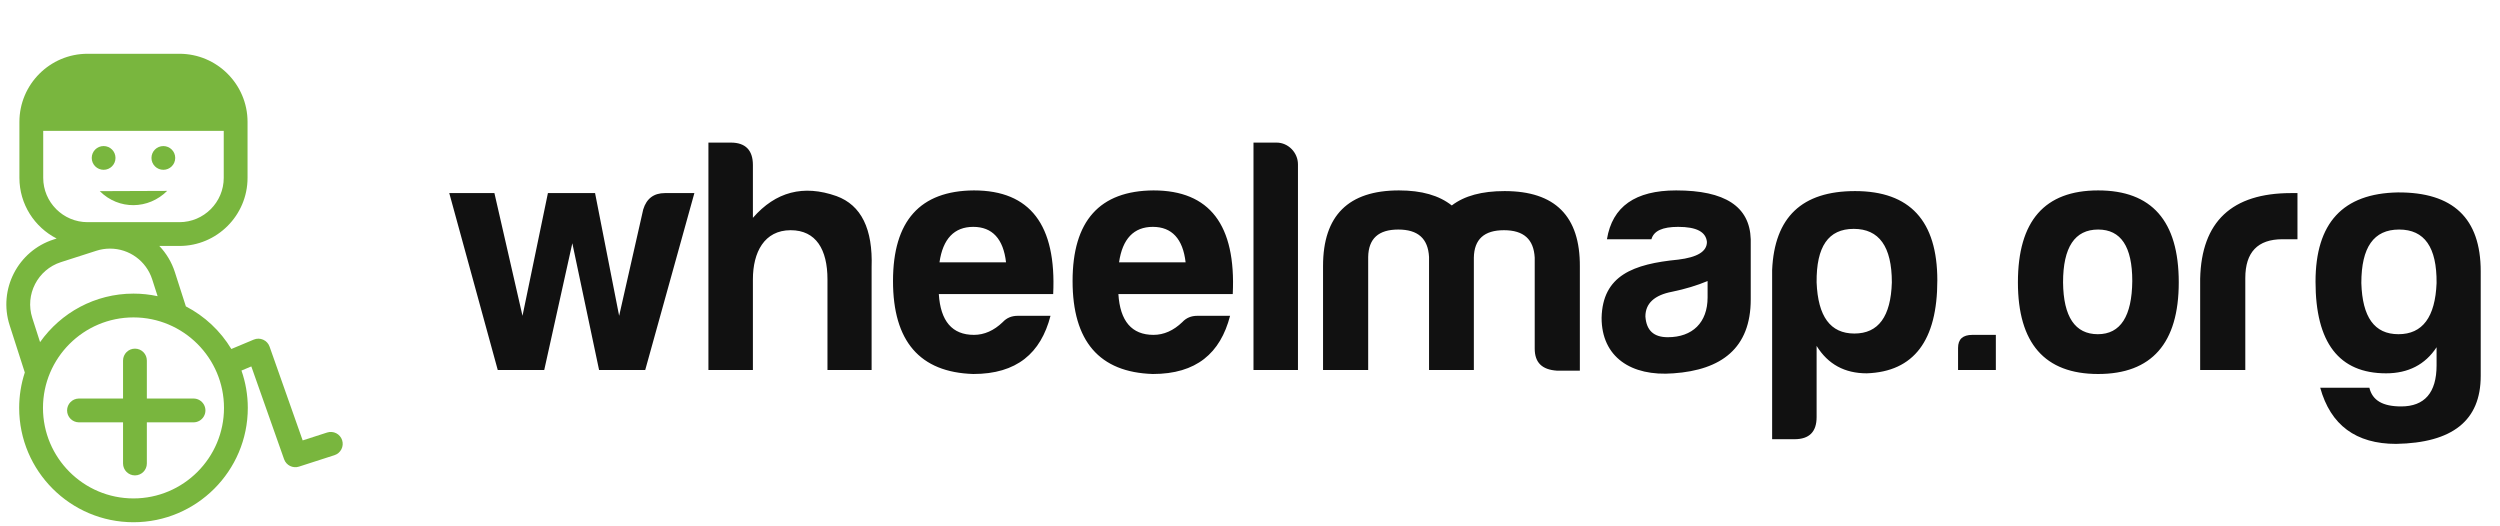
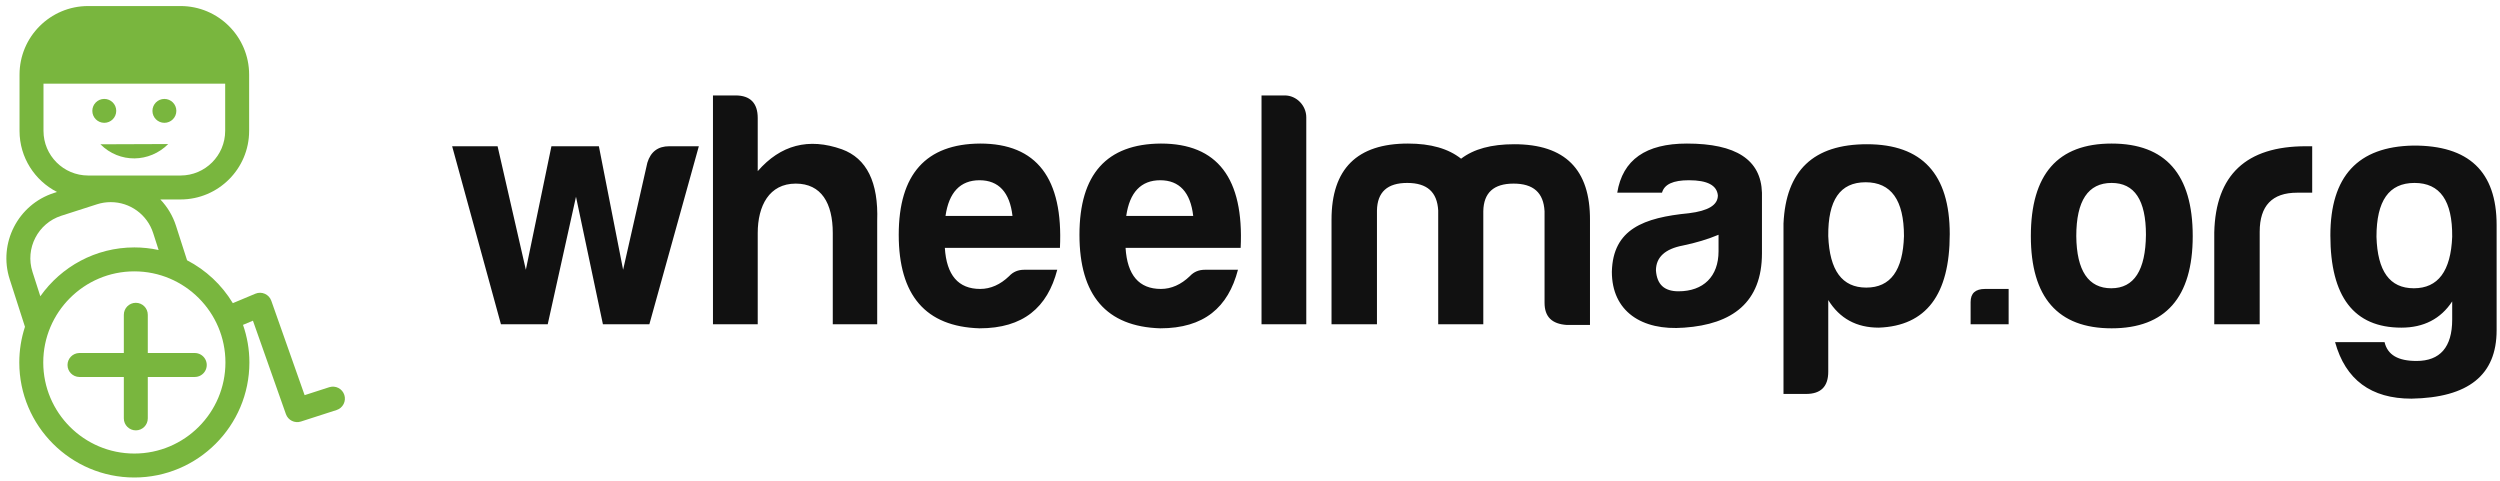
- <svg class="logo" width="157px" height="33px" viewBox="0 -3 157 33" version="1.1">
-   <path d="M6.267,9.004 C7.464,10.201 9.329,10.158 10.498,8.988 L6.267,9.004 Z M12.154,22.028 L9.222,22.028 L9.222,19.642 C9.222,19.229 8.888,18.895 8.475,18.895 C8.062,18.895 7.727,19.229 7.727,19.642 L7.727,22.028 L4.944,22.028 C4.538,22.037 4.213,22.369 4.213,22.776 C4.213,23.182 4.538,23.514 4.944,23.523 L7.727,23.523 L7.727,26.108 C7.727,26.52 8.062,26.855 8.475,26.855 C8.888,26.855 9.222,26.52 9.222,26.108 L9.222,23.523 L12.154,23.523 C12.421,23.523 12.668,23.381 12.801,23.149 C12.935,22.918 12.935,22.633 12.801,22.402 C12.668,22.171 12.421,22.028 12.154,22.028 L12.154,22.028 Z M21.486,24.644 C21.425,24.455 21.292,24.298 21.116,24.208 C20.939,24.118 20.734,24.101 20.545,24.162 L19.008,24.658 L16.929,18.767 C16.861,18.573 16.716,18.416 16.527,18.333 C16.339,18.249 16.125,18.247 15.936,18.327 L14.528,18.917 C13.841,17.779 12.853,16.853 11.673,16.241 L10.981,14.087 C10.784,13.473 10.45,12.913 10.005,12.446 L11.267,12.446 C13.626,12.446 15.546,10.527 15.546,8.168 L15.546,4.655 C15.546,2.296 13.626,0.377 11.267,0.377 L5.498,0.377 C3.139,0.377 1.219,2.296 1.219,4.655 L1.219,8.168 C1.219,9.829 2.171,11.27 3.557,11.979 L3.368,12.04 C1.122,12.762 -0.118,15.176 0.604,17.422 L1.558,20.392 C1.323,21.11 1.204,21.861 1.204,22.617 C1.204,26.576 4.424,29.796 8.382,29.796 C12.341,29.796 15.562,26.576 15.562,22.617 C15.562,21.795 15.42,21.006 15.164,20.271 L15.783,20.011 L17.841,25.841 C17.976,26.223 18.39,26.428 18.775,26.304 L21.005,25.585 C21.194,25.524 21.35,25.391 21.44,25.214 C21.531,25.038 21.547,24.832 21.486,24.644 L21.486,24.644 Z M2.714,8.168 L2.714,5.219 L14.051,5.219 L14.051,8.168 C14.051,9.703 12.802,10.952 11.267,10.952 L5.498,10.952 C3.963,10.951 2.714,9.703 2.714,8.168 L2.714,8.168 Z M2.027,16.965 C1.557,15.503 2.364,13.933 3.825,13.463 L6.056,12.746 C6.329,12.658 6.614,12.613 6.901,12.613 C8.113,12.608 9.188,13.39 9.558,14.544 L9.898,15.601 C9.4,15.493 8.892,15.439 8.382,15.439 C5.961,15.439 3.817,16.645 2.516,18.487 L2.027,16.965 L2.027,16.965 Z M8.382,28.301 C5.248,28.301 2.699,25.752 2.699,22.617 C2.699,19.483 5.248,16.933 8.382,16.933 C11.517,16.933 14.067,19.483 14.067,22.617 C14.067,25.752 11.517,28.301 8.382,28.301 Z M6.507,7.664 C6.095,7.664 5.761,7.33 5.761,6.918 C5.761,6.506 6.095,6.172 6.507,6.172 C6.919,6.172 7.253,6.506 7.253,6.918 C7.253,7.33 6.919,7.664 6.507,7.664 Z M10.258,7.664 C9.846,7.664 9.512,7.33 9.512,6.918 C9.512,6.507 9.846,6.173 10.258,6.173 C10.67,6.173 11.004,6.507 11.004,6.918 C11.004,7.33 10.67,7.664 10.258,7.664 Z" fill="#79B63E" fill-rule="nonzero" />
-   <path d="M41.759,9.126 C41.066,9.126 40.604,9.462 40.394,10.155 L38.882,16.833 L37.37,9.126 L34.409,9.126 L32.813,16.833 L31.049,9.126 L28.214,9.126 L31.259,20.235 L34.178,20.235 L35.942,12.276 L37.622,20.235 L40.52,20.235 L43.607,9.126 L41.759,9.126 Z M51.965,14.544 L51.965,20.235 L54.737,20.235 L54.737,13.788 C54.821,11.373 54.086,9.882 52.532,9.315 C50.453,8.58 48.71,9.042 47.282,10.68 L47.282,7.362 C47.282,6.438 46.82,5.955 45.896,5.955 L44.489,5.955 L44.489,20.235 L47.282,20.235 L47.282,14.544 C47.282,12.843 47.996,11.457 49.655,11.457 C51.251,11.457 51.965,12.675 51.965,14.544 Z M65.972,16.833 C65.363,19.185 63.851,20.487 61.121,20.487 C57.761,20.382 56.081,18.429 56.081,14.649 C56.081,10.869 57.782,8.979 61.163,8.958 C64.691,8.958 66.35,11.121 66.14,15.468 L58.958,15.468 C59.063,17.169 59.798,18.03 61.163,18.03 C61.814,18.03 62.423,17.757 62.969,17.232 C63.221,16.959 63.536,16.833 63.914,16.833 L65.972,16.833 Z M61.121,11.247 C59.924,11.247 59.21,12.003 59,13.473 L63.179,13.473 C63.011,12.003 62.318,11.247 61.121,11.247 Z M77.249,16.833 C76.64,19.185 75.128,20.487 72.398,20.487 C69.038,20.382 67.358,18.429 67.358,14.649 C67.358,10.869 69.059,8.979 72.44,8.958 C75.968,8.958 77.627,11.121 77.417,15.468 L70.235,15.468 C70.34,17.169 71.075,18.03 72.44,18.03 C73.091,18.03 73.7,17.757 74.246,17.232 C74.498,16.959 74.813,16.833 75.191,16.833 L77.249,16.833 Z M72.398,11.247 C71.201,11.247 70.487,12.003 70.277,13.473 L74.456,13.473 C74.288,12.003 73.595,11.247 72.398,11.247 Z M80.168,5.955 L78.719,5.955 L78.719,20.235 L81.512,20.235 L81.512,7.32 C81.512,6.585 80.903,5.955 80.168,5.955 Z M87.812,11.415 C89.051,11.415 89.681,11.982 89.744,13.137 L89.744,20.235 L92.558,20.235 L92.558,13.179 C92.579,12.024 93.209,11.457 94.448,11.457 C95.687,11.457 96.317,12.024 96.38,13.179 L96.38,18.891 C96.38,19.773 96.842,20.214 97.766,20.277 L99.215,20.277 L99.215,13.746 C99.236,10.575 97.661,9 94.49,9 C93.062,9 91.97,9.294 91.172,9.903 C90.374,9.273 89.282,8.958 87.854,8.958 C84.683,8.958 83.087,10.533 83.087,13.704 L83.087,20.235 L85.922,20.235 L85.922,13.137 C85.943,11.982 86.573,11.415 87.812,11.415 Z M104.738,18.177 C106.292,18.177 107.237,17.253 107.237,15.678 L107.237,14.649 C106.586,14.922 105.83,15.153 105.011,15.321 C103.898,15.531 103.331,16.056 103.331,16.875 C103.394,17.757 103.856,18.177 104.738,18.177 Z M105.389,11.247 C104.402,11.247 103.856,11.499 103.709,12.024 L100.916,12.024 C101.252,9.966 102.701,8.958 105.263,8.958 C108.329,8.958 109.883,9.966 109.946,12.024 L109.946,15.804 C109.946,18.87 108.098,20.235 105.095,20.445 C102.428,20.655 100.58,19.416 100.58,16.959 C100.643,14.292 102.575,13.578 105.389,13.305 C106.586,13.158 107.195,12.801 107.195,12.192 C107.132,11.562 106.544,11.247 105.389,11.247 Z M114.083,23.196 C114.083,24.12 113.621,24.582 112.697,24.582 L111.29,24.582 L111.29,13.956 C111.437,10.638 113.159,9 116.498,9 C119.942,9 121.664,10.869 121.664,14.607 C121.664,18.387 120.194,20.34 117.233,20.445 C115.847,20.445 114.797,19.878 114.083,18.723 L114.083,23.196 Z M116.456,17.946 C117.968,17.946 118.745,16.875 118.808,14.733 C118.808,12.486 118.01,11.373 116.414,11.373 C114.818,11.373 114.062,12.486 114.083,14.733 C114.167,16.875 114.944,17.946 116.456,17.946 Z M123.869,18.03 C123.26,18.03 122.966,18.303 122.966,18.849 L122.966,20.235 L125.339,20.235 L125.339,18.03 L123.869,18.03 Z M131.765,8.958 C135.125,8.958 136.826,10.869 136.826,14.733 C136.826,18.555 135.125,20.487 131.765,20.487 C128.405,20.487 126.725,18.555 126.725,14.733 C126.725,10.869 128.405,8.958 131.765,8.958 Z M131.765,11.415 C130.295,11.415 129.56,12.528 129.56,14.733 C129.581,16.896 130.316,17.988 131.744,17.988 C133.172,17.988 133.886,16.854 133.907,14.649 C133.907,12.486 133.193,11.415 131.765,11.415 Z M138.17,20.235 L141.005,20.235 L141.005,14.46 C141.005,12.843 141.782,12.024 143.336,12.024 L144.281,12.024 L144.281,9.126 L143.882,9.126 C140.165,9.126 138.254,10.911 138.17,14.502 L138.17,20.235 Z M150.623,17.988 C152.135,17.988 152.933,16.917 153.017,14.775 C153.038,12.528 152.261,11.415 150.665,11.415 C149.069,11.415 148.292,12.528 148.292,14.775 C148.355,16.917 149.111,17.988 150.623,17.988 Z M149.846,20.445 C146.885,20.445 145.415,18.513 145.415,14.691 C145.415,10.995 147.137,9.147 150.581,9.084 C154.046,9.063 155.789,10.701 155.789,14.04 L155.789,20.613 C155.789,23.406 154.025,24.813 150.476,24.876 C147.956,24.876 146.36,23.7 145.709,21.348 L148.796,21.348 C148.985,22.146 149.636,22.524 150.791,22.524 C152.261,22.524 153.017,21.663 153.017,19.941 L153.017,18.807 C152.303,19.899 151.232,20.445 149.846,20.445 Z" fill="#111" />
+ <svg xmlns="http://www.w3.org/2000/svg" width="156px" height="30px" viewBox="0 0 156 30" version="1.1">
+   <g id="Page-1" stroke="none" stroke-width="1" fill="none" fill-rule="evenodd">
+     <g id="wheelmap-logo" fill-rule="nonzero">
+       <path d="M6.267,9.004 C7.464,10.201 9.329,10.158 10.498,8.988 L6.267,9.004 Z M12.154,22.028 L9.222,22.028 L9.222,19.642 C9.222,19.229 8.888,18.895 8.475,18.895 C8.062,18.895 7.727,19.229 7.727,19.642 L7.727,22.028 L4.944,22.028 C4.538,22.037 4.213,22.369 4.213,22.776 C4.213,23.182 4.538,23.514 4.944,23.523 L7.727,23.523 L7.727,26.108 C7.727,26.52 8.062,26.855 8.475,26.855 C8.888,26.855 9.222,26.52 9.222,26.108 L9.222,23.523 L12.154,23.523 C12.421,23.523 12.668,23.381 12.801,23.149 C12.935,22.918 12.935,22.633 12.801,22.402 C12.668,22.171 12.421,22.028 12.154,22.028 L12.154,22.028 Z M21.486,24.644 C21.425,24.455 21.292,24.298 21.116,24.208 C20.939,24.118 20.734,24.101 20.545,24.162 L19.008,24.658 L16.929,18.767 C16.861,18.573 16.716,18.416 16.527,18.333 C16.339,18.249 16.125,18.247 15.936,18.327 L14.528,18.917 C13.841,17.779 12.853,16.853 11.673,16.241 L10.981,14.087 C10.784,13.473 10.45,12.913 10.005,12.446 L11.267,12.446 C13.626,12.446 15.546,10.527 15.546,8.168 L15.546,4.655 C15.546,2.296 13.626,0.377 11.267,0.377 L5.498,0.377 C3.139,0.377 1.219,2.296 1.219,4.655 L1.219,8.168 C1.219,9.829 2.171,11.27 3.557,11.979 L3.368,12.04 C1.122,12.762 -0.118,15.176 0.604,17.422 L1.558,20.392 C1.323,21.11 1.204,21.861 1.204,22.617 C1.204,26.576 4.424,29.796 8.382,29.796 C12.341,29.796 15.562,26.576 15.562,22.617 C15.562,21.795 15.42,21.006 15.164,20.271 L15.783,20.011 L17.841,25.841 C17.976,26.223 18.39,26.428 18.775,26.304 L21.005,25.585 C21.194,25.524 21.35,25.391 21.44,25.214 C21.531,25.038 21.547,24.832 21.486,24.644 L21.486,24.644 Z M2.714,8.168 L2.714,5.219 L14.051,5.219 L14.051,8.168 C14.051,9.703 12.802,10.952 11.267,10.952 L5.498,10.952 C3.963,10.951 2.714,9.703 2.714,8.168 L2.714,8.168 Z M2.027,16.965 C1.557,15.503 2.364,13.933 3.825,13.463 L6.056,12.746 C6.329,12.658 6.614,12.613 6.901,12.613 C8.113,12.608 9.188,13.39 9.558,14.544 L9.898,15.601 C9.4,15.493 8.892,15.439 8.382,15.439 C5.961,15.439 3.817,16.645 2.516,18.487 L2.027,16.965 L2.027,16.965 Z M8.382,28.301 C5.248,28.301 2.699,25.752 2.699,22.617 C2.699,19.483 5.248,16.933 8.382,16.933 C11.517,16.933 14.067,19.483 14.067,22.617 C14.067,25.752 11.517,28.301 8.382,28.301 Z M6.507,7.664 C6.095,7.664 5.761,7.33 5.761,6.918 C5.761,6.506 6.095,6.172 6.507,6.172 C6.919,6.172 7.253,6.506 7.253,6.918 C7.253,7.33 6.919,7.664 6.507,7.664 Z M10.258,7.664 C9.846,7.664 9.512,7.33 9.512,6.918 C9.512,6.507 9.846,6.173 10.258,6.173 C10.67,6.173 11.004,6.507 11.004,6.918 C11.004,7.33 10.67,7.664 10.258,7.664 Z" id="icon" fill="#79B63E" />
+       <path d="M41.759,9.126 C41.066,9.126 40.604,9.462 40.394,10.155 L38.882,16.833 L37.37,9.126 L34.409,9.126 L32.813,16.833 L31.049,9.126 L28.214,9.126 L31.259,20.235 L34.178,20.235 L35.942,12.276 L37.622,20.235 L40.52,20.235 L43.607,9.126 L41.759,9.126 Z M51.965,14.544 L51.965,20.235 L54.737,20.235 L54.737,13.788 C54.821,11.373 54.086,9.882 52.532,9.315 C50.453,8.58 48.71,9.042 47.282,10.68 L47.282,7.362 C47.282,6.438 46.82,5.955 45.896,5.955 L44.489,5.955 L44.489,20.235 L47.282,20.235 L47.282,14.544 C47.282,12.843 47.996,11.457 49.655,11.457 C51.251,11.457 51.965,12.675 51.965,14.544 Z M65.972,16.833 C65.363,19.185 63.851,20.487 61.121,20.487 C57.761,20.382 56.081,18.429 56.081,14.649 C56.081,10.869 57.782,8.979 61.163,8.958 C64.691,8.958 66.35,11.121 66.14,15.468 L58.958,15.468 C59.063,17.169 59.798,18.03 61.163,18.03 C61.814,18.03 62.423,17.757 62.969,17.232 C63.221,16.959 63.536,16.833 63.914,16.833 L65.972,16.833 Z M61.121,11.247 C59.924,11.247 59.21,12.003 59,13.473 L63.179,13.473 C63.011,12.003 62.318,11.247 61.121,11.247 Z M77.249,16.833 C76.64,19.185 75.128,20.487 72.398,20.487 C69.038,20.382 67.358,18.429 67.358,14.649 C67.358,10.869 69.059,8.979 72.44,8.958 C75.968,8.958 77.627,11.121 77.417,15.468 L70.235,15.468 C70.34,17.169 71.075,18.03 72.44,18.03 C73.091,18.03 73.7,17.757 74.246,17.232 C74.498,16.959 74.813,16.833 75.191,16.833 L77.249,16.833 Z M72.398,11.247 C71.201,11.247 70.487,12.003 70.277,13.473 L74.456,13.473 C74.288,12.003 73.595,11.247 72.398,11.247 Z M80.168,5.955 L78.719,5.955 L78.719,20.235 L81.512,20.235 L81.512,7.32 C81.512,6.585 80.903,5.955 80.168,5.955 Z M87.812,11.415 C89.051,11.415 89.681,11.982 89.744,13.137 L89.744,20.235 L92.558,20.235 L92.558,13.179 C92.579,12.024 93.209,11.457 94.448,11.457 C95.687,11.457 96.317,12.024 96.38,13.179 L96.38,18.891 C96.38,19.773 96.842,20.214 97.766,20.277 L99.215,20.277 L99.215,13.746 C99.236,10.575 97.661,9 94.49,9 C93.062,9 91.97,9.294 91.172,9.903 C90.374,9.273 89.282,8.958 87.854,8.958 C84.683,8.958 83.087,10.533 83.087,13.704 L83.087,20.235 L85.922,20.235 L85.922,13.137 C85.943,11.982 86.573,11.415 87.812,11.415 Z M104.738,18.177 C106.292,18.177 107.237,17.253 107.237,15.678 L107.237,14.649 C106.586,14.922 105.83,15.153 105.011,15.321 C103.898,15.531 103.331,16.056 103.331,16.875 C103.394,17.757 103.856,18.177 104.738,18.177 Z M105.389,11.247 C104.402,11.247 103.856,11.499 103.709,12.024 L100.916,12.024 C101.252,9.966 102.701,8.958 105.263,8.958 C108.329,8.958 109.883,9.966 109.946,12.024 L109.946,15.804 C109.946,18.87 108.098,20.235 105.095,20.445 C102.428,20.655 100.58,19.416 100.58,16.959 C100.643,14.292 102.575,13.578 105.389,13.305 C106.586,13.158 107.195,12.801 107.195,12.192 C107.132,11.562 106.544,11.247 105.389,11.247 Z M114.083,23.196 C114.083,24.12 113.621,24.582 112.697,24.582 L111.29,24.582 L111.29,13.956 C111.437,10.638 113.159,9 116.498,9 C119.942,9 121.664,10.869 121.664,14.607 C121.664,18.387 120.194,20.34 117.233,20.445 C115.847,20.445 114.797,19.878 114.083,18.723 L114.083,23.196 Z M116.456,17.946 C117.968,17.946 118.745,16.875 118.808,14.733 C118.808,12.486 118.01,11.373 116.414,11.373 C114.818,11.373 114.062,12.486 114.083,14.733 C114.167,16.875 114.944,17.946 116.456,17.946 Z M123.869,18.03 C123.26,18.03 122.966,18.303 122.966,18.849 L122.966,20.235 L125.339,20.235 L125.339,18.03 L123.869,18.03 Z M131.765,8.958 C135.125,8.958 136.826,10.869 136.826,14.733 C136.826,18.555 135.125,20.487 131.765,20.487 C128.405,20.487 126.725,18.555 126.725,14.733 C126.725,10.869 128.405,8.958 131.765,8.958 Z M131.765,11.415 C130.295,11.415 129.56,12.528 129.56,14.733 C129.581,16.896 130.316,17.988 131.744,17.988 C133.172,17.988 133.886,16.854 133.907,14.649 C133.907,12.486 133.193,11.415 131.765,11.415 Z M138.17,20.235 L141.005,20.235 L141.005,14.46 C141.005,12.843 141.782,12.024 143.336,12.024 L144.281,12.024 L144.281,9.126 L143.882,9.126 C140.165,9.126 138.254,10.911 138.17,14.502 L138.17,20.235 Z M150.623,17.988 C152.135,17.988 152.933,16.917 153.017,14.775 C153.038,12.528 152.261,11.415 150.665,11.415 C149.069,11.415 148.292,12.528 148.292,14.775 C148.355,16.917 149.111,17.988 150.623,17.988 Z M149.846,20.445 C146.885,20.445 145.415,18.513 145.415,14.691 C145.415,10.995 147.137,9.147 150.581,9.084 C154.046,9.063 155.789,10.701 155.789,14.04 L155.789,20.613 C155.789,23.406 154.025,24.813 150.476,24.876 C147.956,24.876 146.36,23.7 145.709,21.348 L148.796,21.348 C148.985,22.146 149.636,22.524 150.791,22.524 C152.261,22.524 153.017,21.663 153.017,19.941 L153.017,18.807 C152.303,19.899 151.232,20.445 149.846,20.445 Z" id="logotype" fill="#111111" />
+     </g>
+   </g>
</svg>
